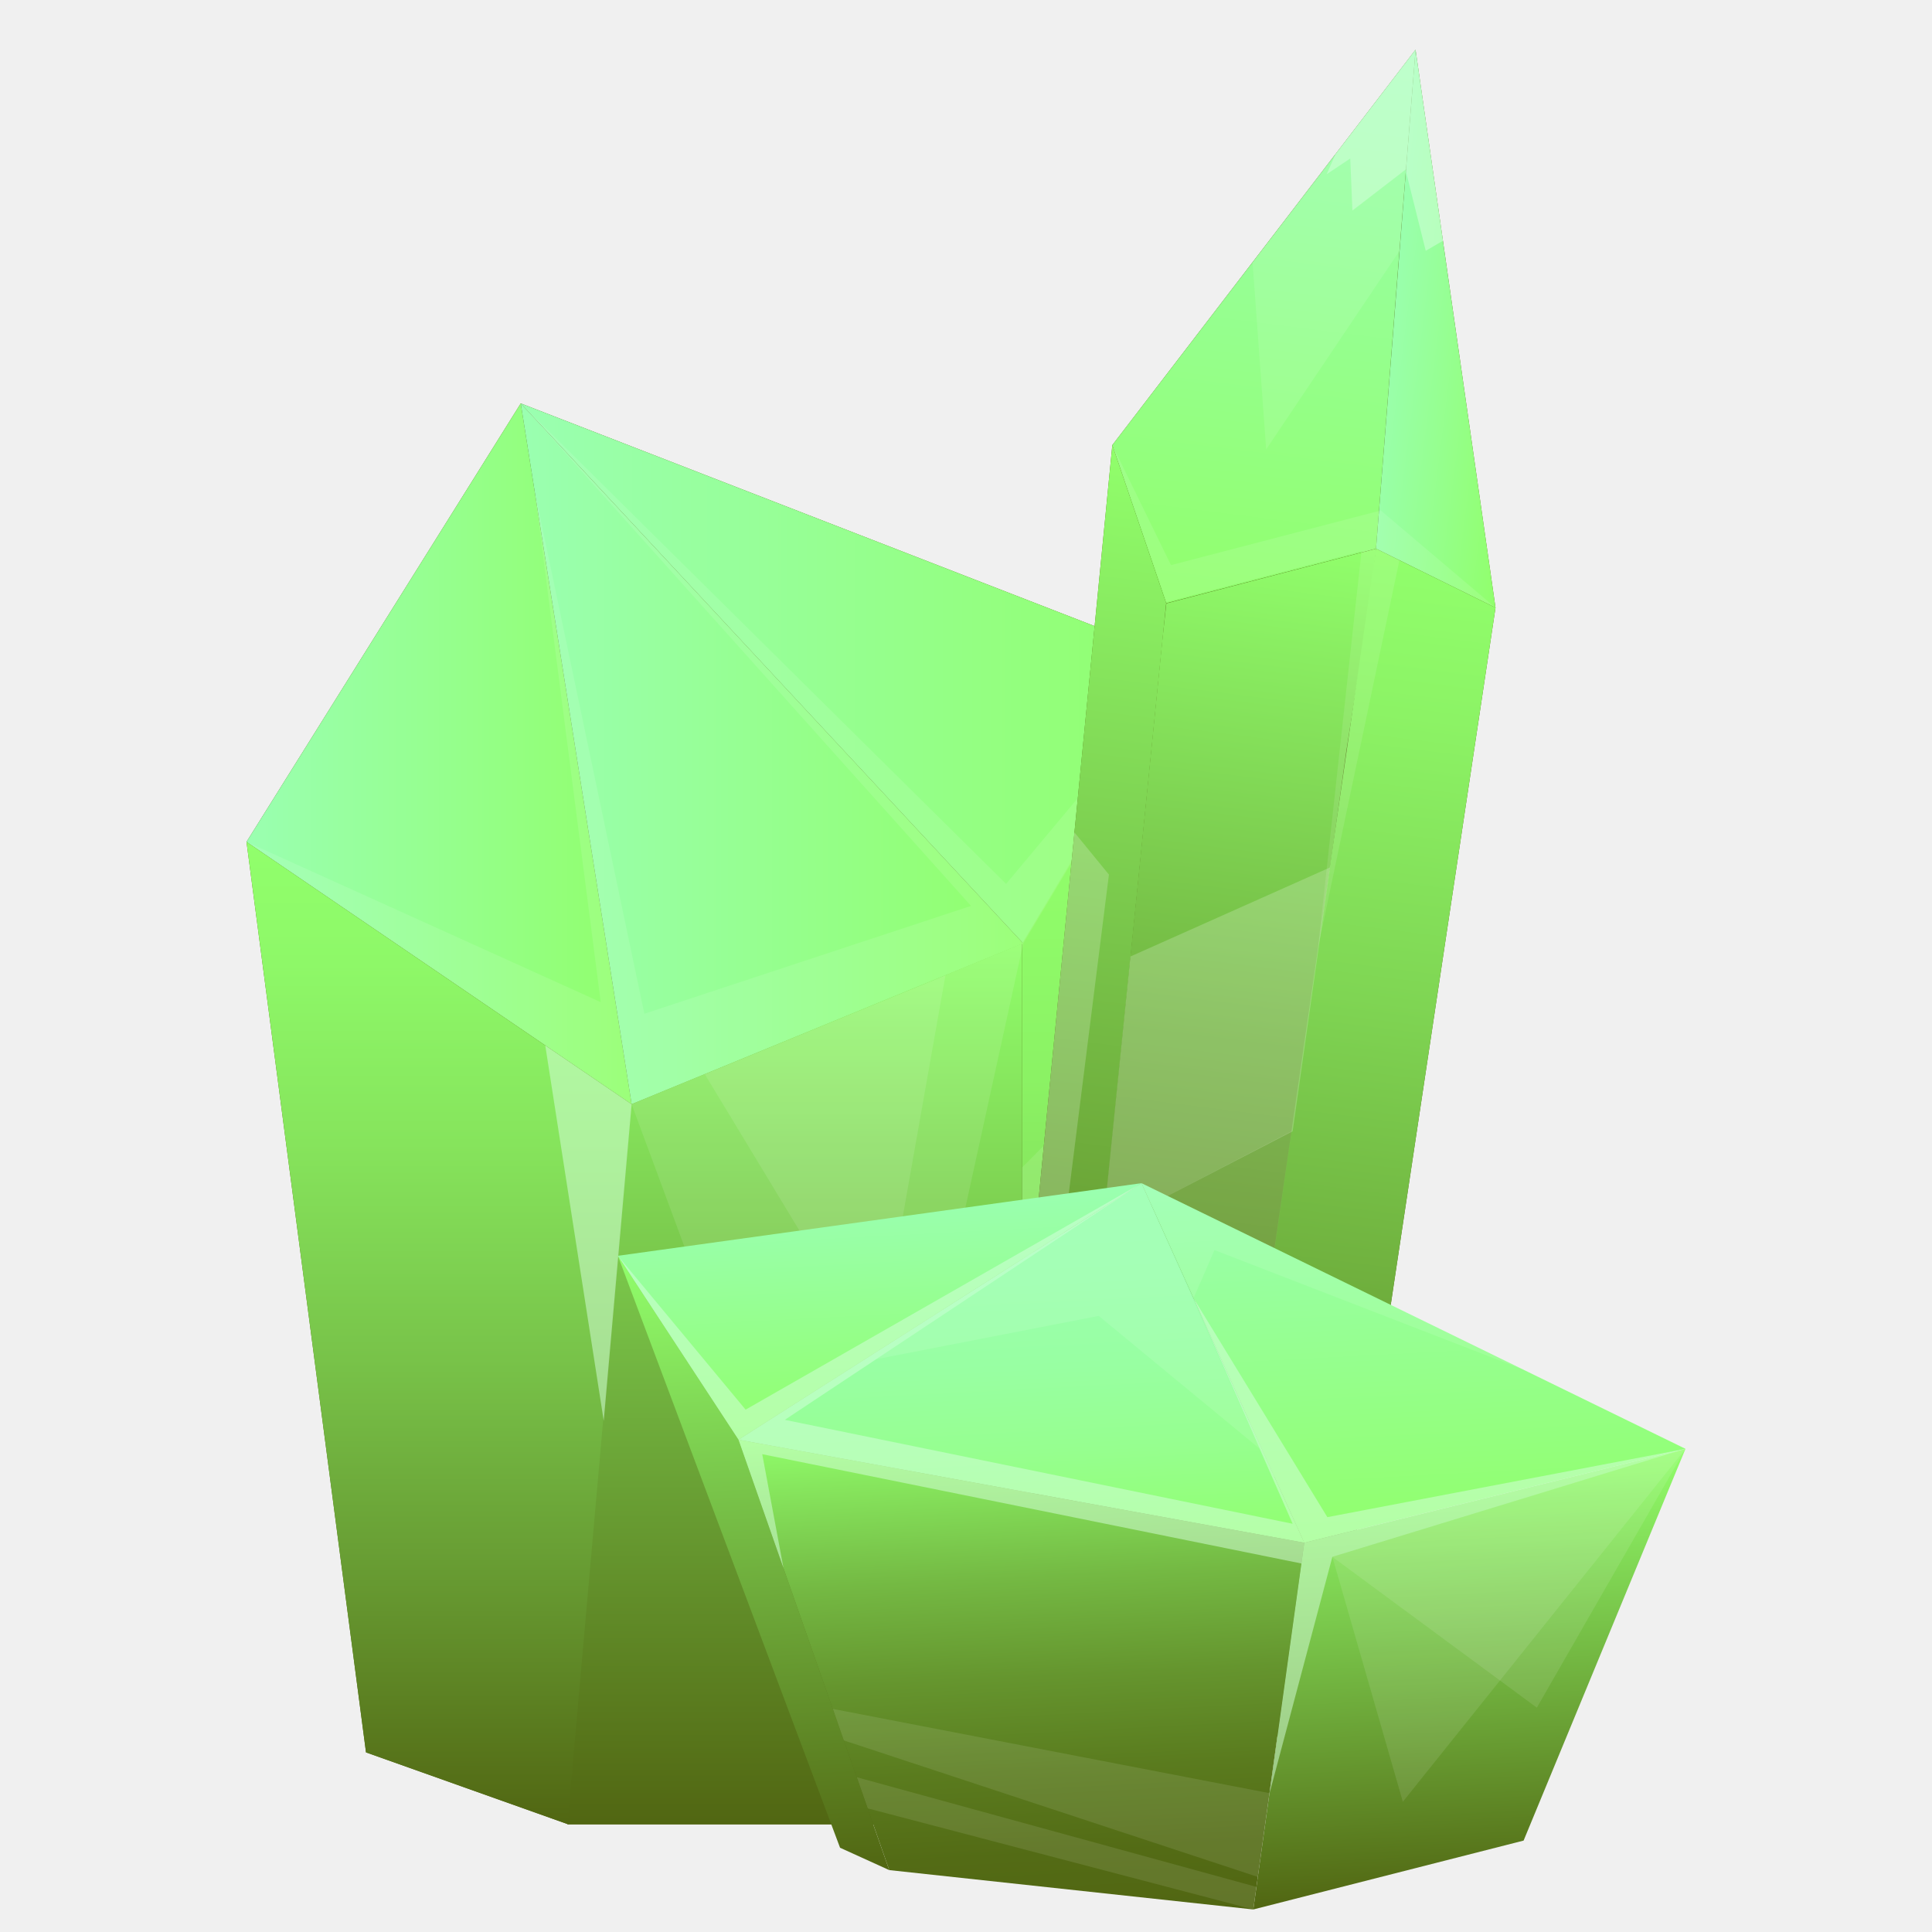
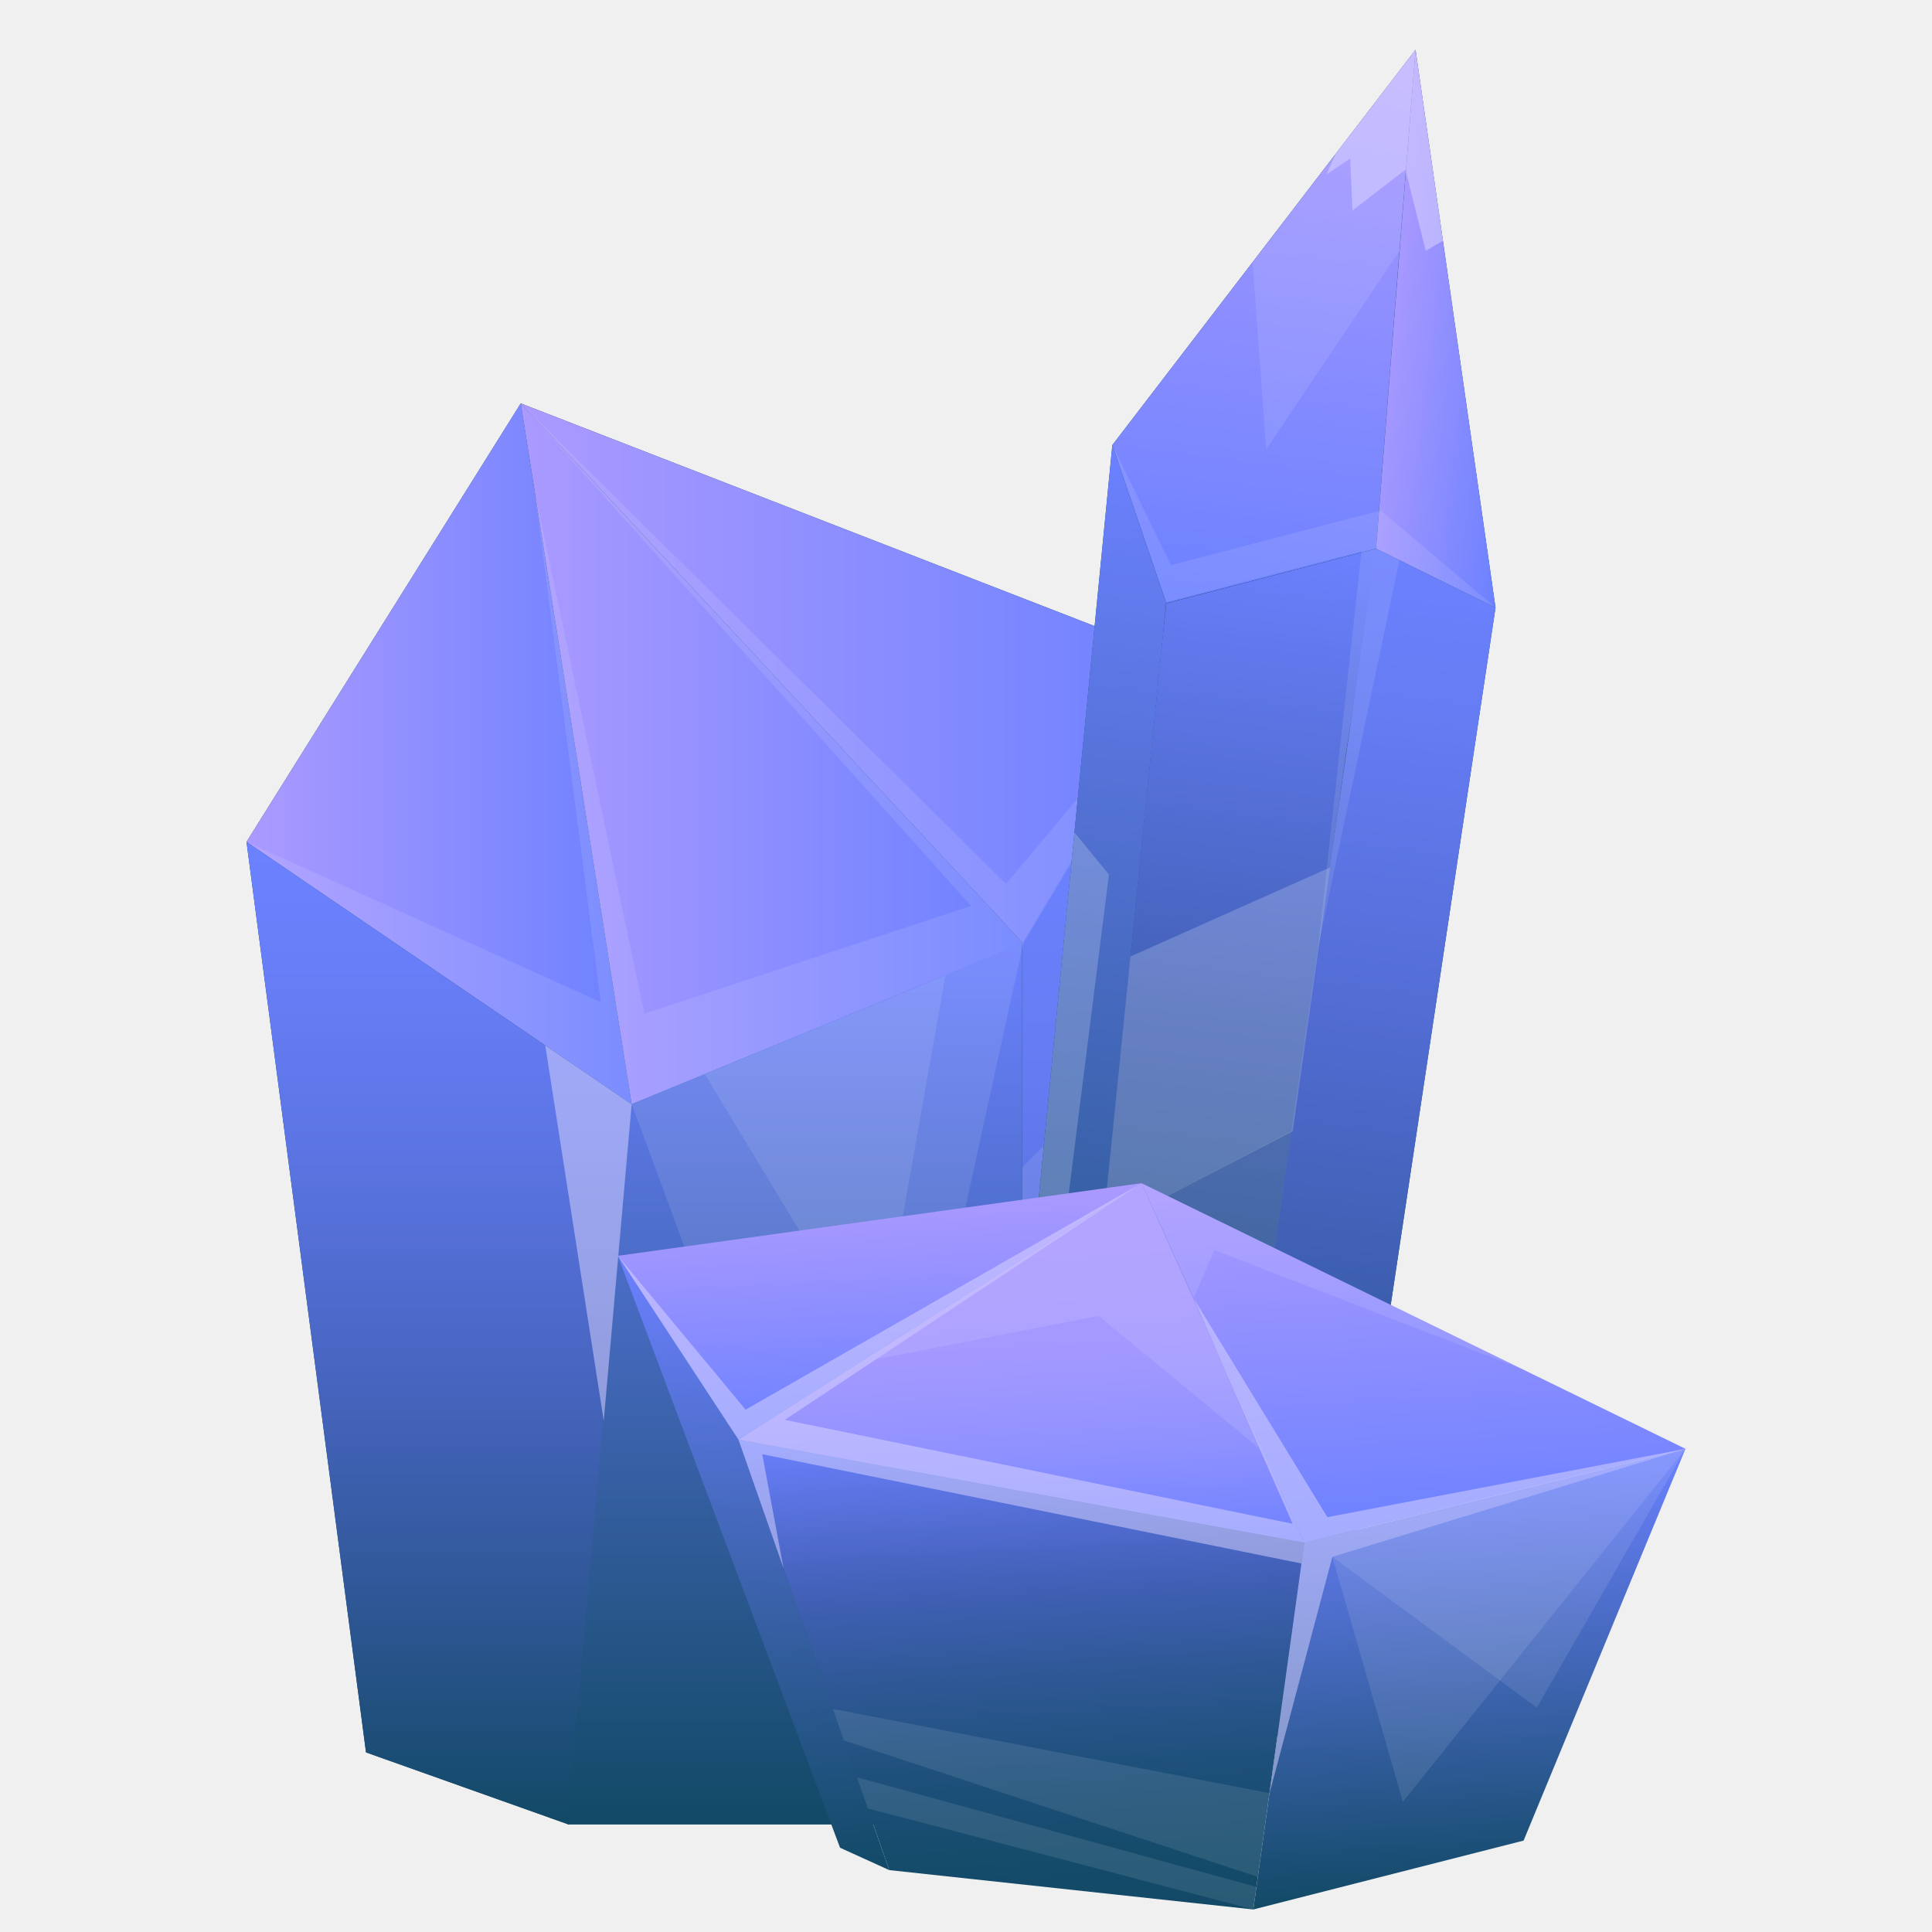
<svg xmlns="http://www.w3.org/2000/svg" version="1.1" id="Layer_1" x="0px" y="0px" viewBox="0 0 1080 1080" style="enable-background:new 0 0 1080 1080;" xml:space="preserve">
  <style type="text/css">
- 	.st0{fill:#516612;}
+ 	.st0{fill:#124966;}
	.st1{fill:url(#SVGID_1_);}
- 	.st2{fill:url(#SVGID_00000166656807335931961010000018128243031172679857_);}
- 	.st3{fill:url(#SVGID_00000101791698457936555790000011139059347371266958_);}
- 	.st4{fill:url(#SVGID_00000106845317199953125690000009462947524588374936_);}
- 	.st5{fill:url(#SVGID_00000014628755535574709120000007249195707850140047_);}
- 	.st6{fill:url(#SVGID_00000049185212706983327140000008581621465227402135_);}
- 	.st7{opacity:0.1;fill:#FFFFFF;}
- 	.st8{opacity:0.5;fill:#D7FFE0;}
- 	.st9{fill:url(#SVGID_00000109723084585173244690000017139337991878116253_);}
- 	.st10{fill:url(#SVGID_00000051373742685328022480000007569628188595670921_);}
- 	.st11{fill:url(#SVGID_00000084529834307799004430000013089978469925162170_);}
- 	.st12{fill:url(#SVGID_00000177473471041783927560000012484373207812593819_);}
- 	.st13{fill:url(#SVGID_00000052089490523028748930000017672624758997346490_);}
- 	.st14{opacity:0.2;fill:#FFFFFF;}
- 	.st15{opacity:0.3;fill:#D7FFE0;}
- 	.st16{fill:url(#SVGID_00000043455540466813404340000018003681225804662717_);}
- 	.st17{fill:url(#SVGID_00000085968675037038795730000017354304321928535195_);}
- 	.st18{fill:url(#SVGID_00000075855537100624505220000016930018575068948612_);}
- 	.st19{fill:url(#SVGID_00000149345492508541213470000016332736603522322603_);}
- 	.st20{fill:url(#SVGID_00000025407463262784163440000009891354366340048774_);}
- 	.st21{fill:url(#SVGID_00000060716643152306563430000010181071766761925520_);}
+ 	.st2{fill:url(#SVGID_00000035521431209778085070000018373538709041893548_);}
+ 	.st3{fill:url(#SVGID_00000142134054243551976780000006294122860980971400_);}
+ 	.st4{fill:url(#SVGID_00000134939856394551245220000002329682500997589170_);}
+ 	.st5{fill:url(#SVGID_00000059300251996970868300000018238862245077302427_);}
+ 	.st6{fill:url(#SVGID_00000018923185623055410660000003844387102952901547_);}
+ 	.st7{opacity:0.1;fill:#FFFFFF;enable-background:new    ;}
+ 	.st8{opacity:0.5;fill:#DED7FF;enable-background:new    ;}
+ 	.st9{fill:url(#SVGID_00000098213565089234135460000001871257805137307576_);}
+ 	.st10{fill:url(#SVGID_00000023272392816758434180000008010759404428208308_);}
+ 	.st11{fill:url(#SVGID_00000009586215810840852980000006872042423682880951_);}
+ 	.st12{fill:url(#SVGID_00000003098786152589976510000018072344703268864152_);}
+ 	.st13{fill:url(#SVGID_00000074428679116661966280000013479877556396909710_);}
+ 	.st14{opacity:0.2;fill:#FFFFFF;enable-background:new    ;}
+ 	.st15{opacity:0.3;fill:#DED7FF;enable-background:new    ;}
+ 	.st16{fill:url(#SVGID_00000007429533287567479220000005165513037410055856_);}
+ 	.st17{fill:url(#SVGID_00000118391313627387139070000013979781842608142260_);}
+ 	.st18{fill:url(#SVGID_00000120530205742102240780000002206436338627062912_);}
+ 	.st19{fill:url(#SVGID_00000081647106217843741330000012776934383937467830_);}
+ 	.st20{fill:url(#SVGID_00000121255961488609150320000010904712559139915157_);}
+ 	.st21{fill:url(#SVGID_00000034781252524608183990000003753855796821308342_);}
</style>
  <g>
    <polygon class="st0" points="291.1,225.5 137.8,470.6 204.6,979.6 317.6,1019.8 572,1019.8 645.9,988.3 665.5,370.8  " />
-     <linearGradient id="SVGID_1_" gradientUnits="userSpaceOnUse" x1="1010.741" y1="421.42" x2="1225.991" y2="421.42" gradientTransform="matrix(1 0 0 1 -872.9033 0)">
-       <stop offset="0" style="stop-color:#9AFFB1" />
-       <stop offset="1" style="stop-color:#91FF6C" />
+     <linearGradient id="SVGID_1_" gradientUnits="userSpaceOnUse" x1="1010.703" y1="421.4" x2="1226.003" y2="421.4" gradientTransform="matrix(1 0 0 1 -872.9033 0)">
+       <stop offset="0" style="stop-color:#AB9AFF" />
+       <stop offset="1" style="stop-color:#6C81FF" />
    </linearGradient>
    <polygon class="st1" points="291.1,225.5 137.8,470.6 353.1,617.3  " />
-     <linearGradient id="SVGID_00000009579792102744541100000006731412123268825529_" gradientUnits="userSpaceOnUse" x1="1164.025" y1="421.42" x2="1444.892" y2="421.42" gradientTransform="matrix(1 0 0 1 -872.9033 0)">
-       <stop offset="0" style="stop-color:#9AFFB1" />
-       <stop offset="1" style="stop-color:#91FF6C" />
+     <linearGradient id="SVGID_00000057834835900358576460000011926928263038335895_" gradientUnits="userSpaceOnUse" x1="1164.003" y1="421.4" x2="1444.903" y2="421.4" gradientTransform="matrix(1 0 0 1 -872.9033 0)">
+       <stop offset="0" style="stop-color:#AB9AFF" />
+       <stop offset="1" style="stop-color:#6C81FF" />
    </linearGradient>
-     <polygon style="fill:url(#SVGID_00000009579792102744541100000006731412123268825529_);" points="353.1,617.3 572,527.4    291.1,225.5  " />
-     <linearGradient id="SVGID_00000060725184989148919660000004954100176615852457_" gradientUnits="userSpaceOnUse" x1="1164.025" y1="376.45" x2="1538.375" y2="376.45" gradientTransform="matrix(1 0 0 1 -872.9033 0)">
-       <stop offset="0" style="stop-color:#9AFFB1" />
-       <stop offset="1" style="stop-color:#91FF6C" />
+     <polygon style="fill:url(#SVGID_00000057834835900358576460000011926928263038335895_);" points="353.1,617.3 572,527.4    291.1,225.5  " />
+     <linearGradient id="SVGID_00000166663265456016544480000003962234995471383944_" gradientUnits="userSpaceOnUse" x1="1164.003" y1="376.45" x2="1538.403" y2="376.45" gradientTransform="matrix(1 0 0 1 -872.9033 0)">
+       <stop offset="0" style="stop-color:#AB9AFF" />
+       <stop offset="1" style="stop-color:#6C81FF" />
    </linearGradient>
-     <polygon style="fill:url(#SVGID_00000060725184989148919660000004954100176615852457_);" points="572,527.4 665.5,370.8    291.1,225.5  " />
-     <linearGradient id="SVGID_00000126297462122632539020000005700408952298017935_" gradientUnits="userSpaceOnUse" x1="1118.366" y1="470.551" x2="1118.366" y2="1019.842" gradientTransform="matrix(1 0 0 1 -872.9033 0)">
-       <stop offset="0" style="stop-color:#91FF6C" />
-       <stop offset="0.124" style="stop-color:#8EF868" />
-       <stop offset="0.307" style="stop-color:#86E45C" />
-       <stop offset="0.526" style="stop-color:#78C349" />
-       <stop offset="0.771" style="stop-color:#65962F" />
-       <stop offset="1" style="stop-color:#516612" />
+     <polygon style="fill:url(#SVGID_00000166663265456016544480000003962234995471383944_);" points="572,527.4 665.5,370.8    291.1,225.5  " />
+     <linearGradient id="SVGID_00000155827407022848225440000015169485003198367914_" gradientUnits="userSpaceOnUse" x1="1118.353" y1="470.6" x2="1118.353" y2="1019.8" gradientTransform="matrix(1 0 0 1 -872.9033 0)">
+       <stop offset="0" style="stop-color:#6C81FF" />
+       <stop offset="0.124" style="stop-color:#687EF8" />
+       <stop offset="0.307" style="stop-color:#5C75E4" />
+       <stop offset="0.526" style="stop-color:#4966C3" />
+       <stop offset="0.771" style="stop-color:#2F5796" />
+       <stop offset="1" style="stop-color:#124966" />
    </linearGradient>
-     <polygon style="fill:url(#SVGID_00000126297462122632539020000005700408952298017935_);" points="137.8,470.6 204.6,979.6    317.6,1019.8 353.1,617.3  " />
-     <linearGradient id="SVGID_00000054247819651295347800000004174279830129230726_" gradientUnits="userSpaceOnUse" x1="1317.157" y1="527.372" x2="1317.157" y2="1019.842" gradientTransform="matrix(1 0 0 1 -872.9033 0)">
-       <stop offset="0" style="stop-color:#91FF6C" />
-       <stop offset="1" style="stop-color:#516612" />
+     <polygon style="fill:url(#SVGID_00000155827407022848225440000015169485003198367914_);" points="137.8,470.6 204.6,979.6    317.6,1019.8 353.1,617.3  " />
+     <linearGradient id="SVGID_00000071561088119532479270000009222214610194437794_" gradientUnits="userSpaceOnUse" x1="1317.203" y1="527.4" x2="1317.203" y2="1019.8" gradientTransform="matrix(1 0 0 1 -872.9033 0)">
+       <stop offset="0" style="stop-color:#6C81FF" />
+       <stop offset="1" style="stop-color:#124966" />
    </linearGradient>
-     <polygon style="fill:url(#SVGID_00000054247819651295347800000004174279830129230726_);" points="352.8,617.3 571.4,527.4    571.4,1019.8 317.2,1019.8  " />
-     <linearGradient id="SVGID_00000150813266692087502890000001197256467356837013_" gradientUnits="userSpaceOnUse" x1="1491.079" y1="370.844" x2="1491.079" y2="1019.788" gradientTransform="matrix(1 0 0 1 -872.9033 0)">
-       <stop offset="0" style="stop-color:#91FF6C" />
-       <stop offset="0.197" style="stop-color:#90FC6A" />
-       <stop offset="0.358" style="stop-color:#8BF264" />
-       <stop offset="0.507" style="stop-color:#84E05A" />
-       <stop offset="0.648" style="stop-color:#7AC84C" />
-       <stop offset="0.783" style="stop-color:#6DA93A" />
-       <stop offset="0.913" style="stop-color:#5D8423" />
-       <stop offset="1" style="stop-color:#516612" />
+     <polygon style="fill:url(#SVGID_00000071561088119532479270000009222214610194437794_);" points="352.8,617.3 571.4,527.4    571.4,1019.8 317.2,1019.8  " />
+     <linearGradient id="SVGID_00000062191000168209699370000007644219004776553605_" gradientUnits="userSpaceOnUse" x1="1491.103" y1="370.8" x2="1491.103" y2="1019.8" gradientTransform="matrix(1 0 0 1 -872.9033 0)">
+       <stop offset="0" style="stop-color:#6C81FF" />
+       <stop offset="0.197" style="stop-color:#6A80FC" />
+       <stop offset="0.358" style="stop-color:#647BF2" />
+       <stop offset="0.507" style="stop-color:#5A73E0" />
+       <stop offset="0.648" style="stop-color:#4C68C8" />
+       <stop offset="0.783" style="stop-color:#3A5CA9" />
+       <stop offset="0.913" style="stop-color:#235184" />
+       <stop offset="1" style="stop-color:#124966" />
    </linearGradient>
-     <polygon style="fill:url(#SVGID_00000150813266692087502890000001197256467356837013_);" points="571.4,1019.8 645.6,988.3    665,370.8 571.4,527.4  " />
+     <polygon style="fill:url(#SVGID_00000062191000168209699370000007644219004776553605_);" points="571.4,1019.8 645.6,988.3    665,370.8 571.4,527.4  " />
    <polygon class="st7" points="137.8,470.6 353.1,617.3 572,527.4 665.5,370.8 562.4,494.1 291.1,225.5 542.8,506.4 360.2,566.7    299,275.2 335.8,560.2  " />
    <polygon class="st8" points="337.5,794.3 304.8,584.4 353.1,617.3  " />
    <polygon class="st7" points="353.1,617.3 478.3,955.2 572,527.4  " />
    <polygon class="st7" points="394,600.5 490.5,760 528.5,545.3  " />
    <polygon class="st7" points="571.4,652.6 659,564.3 656.9,627.4 571.4,783.4  " />
    <polygon class="st8" points="571.4,831 655.3,682.5 653.4,737.5 571.4,993.3  " />
  </g>
  <g>
    <polygon class="st0" points="791.3,27.8 621.8,248.8 553.5,947.7 588,972.3 669.8,991.7 743.3,956.5 836,339.7  " />
-     <linearGradient id="SVGID_00000072963180340864860690000006964262439860849302_" gradientUnits="userSpaceOnUse" x1="577.283" y1="-156.909" x2="577.283" y2="167.477" gradientTransform="matrix(0.9922 0.125 -0.125 0.9922 135.5712 103.3894)">
-       <stop offset="0" style="stop-color:#9AFFB1" />
-       <stop offset="1" style="stop-color:#91FF6C" />
+     <linearGradient id="SVGID_00000011027379701882933910000000484404223086729137_" gradientUnits="userSpaceOnUse" x1="577.307" y1="-156.952" x2="577.307" y2="167.431" gradientTransform="matrix(0.9922 0.125 -0.125 0.9922 135.5712 103.3894)">
+       <stop offset="0" style="stop-color:#AB9AFF" />
+       <stop offset="1" style="stop-color:#6C81FF" />
    </linearGradient>
-     <polygon style="fill:url(#SVGID_00000072963180340864860690000006964262439860849302_);" points="769.2,306.7 651.9,337.2    621.8,248.8 700.2,146.6 791.3,27.8 782.3,140.3  " />
-     <linearGradient id="SVGID_00000045609373690873692500000004479928972465652361_" gradientUnits="userSpaceOnUse" x1="641.079" y1="-5.024" x2="724.455" y2="-5.024" gradientTransform="matrix(0.9922 0.125 -0.125 0.9922 135.5712 103.3894)">
-       <stop offset="0" style="stop-color:#9AFFB1" />
-       <stop offset="1" style="stop-color:#91FF6C" />
+     <polygon style="fill:url(#SVGID_00000011027379701882933910000000484404223086729137_);" points="769.2,306.7 651.9,337.2    621.8,248.8 700.2,146.6 791.3,27.8 782.3,140.3  " />
+     <linearGradient id="SVGID_00000013890307563182084950000011777194248899380107_" gradientUnits="userSpaceOnUse" x1="641.11" y1="-5.026" x2="724.442" y2="-5.026" gradientTransform="matrix(0.9922 0.125 -0.125 0.9922 135.5712 103.3894)">
+       <stop offset="0" style="stop-color:#AB9AFF" />
+       <stop offset="1" style="stop-color:#6C81FF" />
    </linearGradient>
-     <polygon style="fill:url(#SVGID_00000045609373690873692500000004479928972465652361_);" points="836,339.7 769.2,306.7    785.9,95.7 791.3,27.8 806.6,134.6  " />
-     <linearGradient id="SVGID_00000098223386218985074070000003269063338342447495_" gradientUnits="userSpaceOnUse" x1="529.018" y1="83.522" x2="529.018" y2="805.537" gradientTransform="matrix(0.9922 0.125 -0.125 0.9922 135.5712 103.3894)">
-       <stop offset="0" style="stop-color:#91FF6C" />
-       <stop offset="1" style="stop-color:#516612" />
+     <polygon style="fill:url(#SVGID_00000013890307563182084950000011777194248899380107_);" points="836,339.7 769.2,306.7    785.9,95.7 791.3,27.8 806.6,134.6  " />
+     <linearGradient id="SVGID_00000111874369537775969390000009506652670067413425_" gradientUnits="userSpaceOnUse" x1="529.018" y1="83.491" x2="529.018" y2="805.51" gradientTransform="matrix(0.9922 0.125 -0.125 0.9922 135.5712 103.3894)">
+       <stop offset="0" style="stop-color:#6C81FF" />
+       <stop offset="1" style="stop-color:#124966" />
    </linearGradient>
-     <polygon style="fill:url(#SVGID_00000098223386218985074070000003269063338342447495_);" points="588,972.3 561.5,953.4    553.5,947.7 600.6,465.3 621.8,248.8 651.9,337.2  " />
-     <linearGradient id="SVGID_00000044895017406619529680000006690373158053581447_" gradientUnits="userSpaceOnUse" x1="597.912" y1="122.467" x2="597.912" y2="814.505" gradientTransform="matrix(0.9922 0.125 -0.125 0.9922 135.5712 103.3894)">
-       <stop offset="0" style="stop-color:#91FF6C" />
-       <stop offset="8.537829e-02" style="stop-color:#8AEE62" />
-       <stop offset="0.398" style="stop-color:#72B440" />
-       <stop offset="0.666" style="stop-color:#608A27" />
-       <stop offset="0.875" style="stop-color:#557018" />
-       <stop offset="1" style="stop-color:#516612" />
+     <polygon style="fill:url(#SVGID_00000111874369537775969390000009506652670067413425_);" points="588,972.3 561.5,953.4    553.5,947.7 600.6,465.3 621.8,248.8 651.9,337.2  " />
+     <linearGradient id="SVGID_00000024713935877823960810000003794894916451355530_" gradientUnits="userSpaceOnUse" x1="597.918" y1="122.486" x2="597.918" y2="814.508" gradientTransform="matrix(0.9922 0.125 -0.125 0.9922 135.5712 103.3894)">
+       <stop offset="0" style="stop-color:#6C81FF" />
+       <stop offset="8.537828e-02" style="stop-color:#6279EE" />
+       <stop offset="0.398" style="stop-color:#4060B4" />
+       <stop offset="0.666" style="stop-color:#27538A" />
+       <stop offset="0.875" style="stop-color:#184C70" />
+       <stop offset="1" style="stop-color:#124966" />
    </linearGradient>
-     <polygon style="fill:url(#SVGID_00000044895017406619529680000006690373158053581447_);" points="769.4,306.7 764.3,345.4    764.3,345.5 752.5,420.4 752.5,420.5 743.5,484.9 743.5,485 722.6,632.4 722.6,632.4 682.8,903.9 682.8,904 670,991.7 588.5,972.4    592.8,933 592.8,933 616.3,687.4 616.3,687.3 617.5,676.7 631.9,534.7 640.8,446.6 649.7,358.3 652,337.3  " />
-     <linearGradient id="SVGID_00000056409194200415184520000013864919839655416222_" gradientUnits="userSpaceOnUse" x1="682.771" y1="122.467" x2="682.771" y2="814.505" gradientTransform="matrix(0.9922 0.125 -0.125 0.9922 135.5712 103.3894)">
-       <stop offset="0" style="stop-color:#91FF6C" />
-       <stop offset="0.13" style="stop-color:#8CF365" />
-       <stop offset="0.362" style="stop-color:#7FD553" />
-       <stop offset="0.67" style="stop-color:#6AA336" />
-       <stop offset="1" style="stop-color:#516612" />
+     <polygon style="fill:url(#SVGID_00000024713935877823960810000003794894916451355530_);" points="769.4,306.7 764.3,345.4    764.3,345.5 752.5,420.4 752.5,420.5 743.5,484.9 743.5,485 722.6,632.4 722.6,632.4 682.8,903.9 682.8,904 670,991.7 588.5,972.4    592.8,933 592.8,933 616.3,687.4 616.3,687.3 617.5,676.7 631.9,534.7 640.8,446.6 649.7,358.3 652,337.3  " />
+     <linearGradient id="SVGID_00000024707673530131862790000010852454827814974098_" gradientUnits="userSpaceOnUse" x1="682.744" y1="122.511" x2="682.744" y2="814.533" gradientTransform="matrix(0.9922 0.125 -0.125 0.9922 135.5712 103.3894)">
+       <stop offset="0" style="stop-color:#6C81FF" />
+       <stop offset="0.13" style="stop-color:#657CF3" />
+       <stop offset="0.362" style="stop-color:#536DD5" />
+       <stop offset="0.67" style="stop-color:#365AA3" />
+       <stop offset="1" style="stop-color:#124966" />
    </linearGradient>
-     <polygon style="fill:url(#SVGID_00000056409194200415184520000013864919839655416222_);" points="836,339.7 743.3,956.5    669.8,991.7 769.2,306.7  " />
+     <polygon style="fill:url(#SVGID_00000024707673530131862790000010852454827814974098_);" points="836,339.7 743.3,956.5    669.8,991.7 769.2,306.7  " />
    <polygon class="st7" points="782.3,140.3 707.8,251.2 700.2,146.6 746.6,86.1 791.3,27.8 786,94.6  " />
    <polygon class="st8" points="786,94.6 756,117.7 754.8,88.6 741.6,97.4 746.6,86.1 791.3,27.8  " />
    <polygon class="st8" points="806.6,134.6 797,140.2 785.9,95.7 791.3,27.8  " />
    <polygon class="st7" points="782.3,313.1 836,339.7 771.8,285.3 770.9,285.6 654.6,315.9 621.8,248.8 652,336.5 761.1,308.1    736.8,529.7  " />
    <polygon class="st14" points="619.9,488.9 561.4,953.4 553.5,947.7 600.6,465.3  " />
    <polygon class="st14" points="743.5,484.9 743.5,485 722.6,632.4 722.6,632.4 616.3,687.4 616.3,687.3 617.5,676.7 631.9,534.7    743.3,485  " />
    <polygon class="st7" points="722,632.3 682.8,903.9 682.8,904 682.6,904 592.1,932.9 616.3,687.4 616.3,687.4 616.5,687.4  " />
    <polygon class="st15" points="698.8,792.4 774.6,748.5 689.9,852.6  " />
  </g>
  <g>
-     <linearGradient id="SVGID_00000120550067151972979180000011522092271432690072_" gradientUnits="userSpaceOnUse" x1="-2291.866" y1="738.629" x2="-2291.866" y2="944.084" gradientTransform="matrix(-0.9986 5.210000e-02 5.210000e-02 0.9986 -1541.29 35.4944)">
-       <stop offset="0" style="stop-color:#9AFFB1" />
-       <stop offset="1" style="stop-color:#91FF6C" />
+     <linearGradient id="SVGID_00000087412871113773024250000011909490728065195183_" gradientUnits="userSpaceOnUse" x1="-2291.889" y1="738.637" x2="-2291.889" y2="944.114" gradientTransform="matrix(-0.9986 5.210000e-02 5.210000e-02 0.9986 -1541.29 35.4944)">
+       <stop offset="0" style="stop-color:#AB9AFF" />
+       <stop offset="1" style="stop-color:#6C81FF" />
    </linearGradient>
-     <polygon style="fill:url(#SVGID_00000120550067151972979180000011522092271432690072_);" points="942.2,809.9 638.1,661.4    729.1,862.4  " />
-     <linearGradient id="SVGID_00000072280732354885749780000013932731695663444891_" gradientUnits="userSpaceOnUse" x1="-2067.902" y1="738.629" x2="-2067.902" y2="944.084" gradientTransform="matrix(-0.9986 5.210000e-02 5.210000e-02 0.9986 -1541.29 35.4944)">
-       <stop offset="0" style="stop-color:#9AFFB1" />
-       <stop offset="0.252" style="stop-color:#9AFFAD" />
-       <stop offset="0.487" style="stop-color:#98FFA2" />
-       <stop offset="0.715" style="stop-color:#96FF8F" />
-       <stop offset="0.937" style="stop-color:#92FF75" />
-       <stop offset="1" style="stop-color:#91FF6C" />
+     <polygon style="fill:url(#SVGID_00000087412871113773024250000011909490728065195183_);" points="942.2,809.9 638.1,661.4    729.1,862.4  " />
+     <linearGradient id="SVGID_00000026124633091307921590000018413540282203154070_" gradientUnits="userSpaceOnUse" x1="-2067.874" y1="738.637" x2="-2067.874" y2="944.114" gradientTransform="matrix(-0.9986 5.210000e-02 5.210000e-02 0.9986 -1541.29 35.4944)">
+       <stop offset="0" style="stop-color:#AB9AFF" />
+       <stop offset="0.252" style="stop-color:#A99AFF" />
+       <stop offset="0.487" style="stop-color:#A198FF" />
+       <stop offset="0.715" style="stop-color:#8F91FF" />
+       <stop offset="0.937" style="stop-color:#7585FF" />
+       <stop offset="1" style="stop-color:#6C81FF" />
    </linearGradient>
-     <polygon style="fill:url(#SVGID_00000072280732354885749780000013932731695663444891_);" points="729.1,862.4 638.1,661.4    412.8,804.8  " />
-     <linearGradient id="SVGID_00000086671474045466539870000009899647692419157667_" gradientUnits="userSpaceOnUse" x1="-1996.703" y1="738.629" x2="-1996.703" y2="870.158" gradientTransform="matrix(-0.9986 5.210000e-02 5.210000e-02 0.9986 -1541.29 35.4944)">
-       <stop offset="0" style="stop-color:#9AFFB1" />
-       <stop offset="1" style="stop-color:#91FF6C" />
+     <polygon style="fill:url(#SVGID_00000026124633091307921590000018413540282203154070_);" points="729.1,862.4 638.1,661.4    412.8,804.8  " />
+     <linearGradient id="SVGID_00000054946705334445972930000000330665279215740046_" gradientUnits="userSpaceOnUse" x1="-1996.693" y1="738.637" x2="-1996.693" y2="870.109" gradientTransform="matrix(-0.9986 5.210000e-02 5.210000e-02 0.9986 -1541.29 35.4944)">
+       <stop offset="0" style="stop-color:#AB9AFF" />
+       <stop offset="1" style="stop-color:#6C81FF" />
    </linearGradient>
-     <polygon style="fill:url(#SVGID_00000086671474045466539870000009899647692419157667_);" points="638.1,661.4 345.4,702    412.8,804.8  " />
-     <linearGradient id="SVGID_00000182509005059372963420000018438028347209561744_" gradientUnits="userSpaceOnUse" x1="-2312.516" y1="902.755" x2="-2312.516" y2="1147.363" gradientTransform="matrix(-0.9986 5.210000e-02 5.210000e-02 0.9986 -1541.29 35.4944)">
-       <stop offset="0" style="stop-color:#91FF6C" />
-       <stop offset="1" style="stop-color:#516612" />
+     <polygon style="fill:url(#SVGID_00000054946705334445972930000000330665279215740046_);" points="638.1,661.4 345.4,702    412.8,804.8  " />
+     <linearGradient id="SVGID_00000023989874533092878120000011383002000827274917_" gradientUnits="userSpaceOnUse" x1="-2312.521" y1="902.787" x2="-2312.521" y2="1147.359" gradientTransform="matrix(-0.9986 5.210000e-02 5.210000e-02 0.9986 -1541.29 35.4944)">
+       <stop offset="0" style="stop-color:#6C81FF" />
+       <stop offset="1" style="stop-color:#124966" />
    </linearGradient>
-     <polygon style="fill:url(#SVGID_00000182509005059372963420000018438028347209561744_);" points="942.2,809.9 851.7,1028.9    700.6,1067.4 729.1,862.4  " />
-     <linearGradient id="SVGID_00000162316231600933602070000007793703815757282493_" gradientUnits="userSpaceOnUse" x1="-2067.902" y1="870.158" x2="-2067.902" y2="1147.363" gradientTransform="matrix(-0.9986 5.210000e-02 5.210000e-02 0.9986 -1541.29 35.4944)">
-       <stop offset="0" style="stop-color:#91FF6C" />
-       <stop offset="9.860164e-02" style="stop-color:#87E75E" />
-       <stop offset="0.309" style="stop-color:#74B943" />
-       <stop offset="0.51" style="stop-color:#65952E" />
-       <stop offset="0.698" style="stop-color:#5A7B1E" />
-       <stop offset="0.867" style="stop-color:#536B15" />
-       <stop offset="1" style="stop-color:#516612" />
+     <polygon style="fill:url(#SVGID_00000023989874533092878120000011383002000827274917_);" points="942.2,809.9 851.7,1028.9    700.6,1067.4 729.1,862.4  " />
+     <linearGradient id="SVGID_00000150785421091455585060000000978661654684458651_" gradientUnits="userSpaceOnUse" x1="-2067.874" y1="870.109" x2="-2067.874" y2="1147.359" gradientTransform="matrix(-0.9986 5.210000e-02 5.210000e-02 0.9986 -1541.29 35.4944)">
+       <stop offset="0" style="stop-color:#6C81FF" />
+       <stop offset="9.860164e-02" style="stop-color:#5E76E7" />
+       <stop offset="0.309" style="stop-color:#4361B9" />
+       <stop offset="0.51" style="stop-color:#2E5895" />
+       <stop offset="0.698" style="stop-color:#1E507B" />
+       <stop offset="0.867" style="stop-color:#154B6B" />
+       <stop offset="1" style="stop-color:#124966" />
    </linearGradient>
-     <polygon style="fill:url(#SVGID_00000162316231600933602070000007793703815757282493_);" points="700.6,1067.4 729.1,862.4    412.8,804.8 497.1,1045.4  " />
-     <linearGradient id="SVGID_00000144319411288993075910000002008450368925223098_" gradientUnits="userSpaceOnUse" x1="-1916.306" y1="763.898" x2="-1916.306" y2="1114.747" gradientTransform="matrix(-0.9986 5.210000e-02 5.210000e-02 0.9986 -1541.29 35.4944)">
-       <stop offset="0" style="stop-color:#91FF6C" />
-       <stop offset="1" style="stop-color:#516612" />
+     <polygon style="fill:url(#SVGID_00000150785421091455585060000000978661654684458651_);" points="700.6,1067.4 729.1,862.4    412.8,804.8 497.1,1045.4  " />
+     <linearGradient id="SVGID_00000150786762104943264150000008725596551107975065_" gradientUnits="userSpaceOnUse" x1="-1916.282" y1="763.933" x2="-1916.282" y2="1114.785" gradientTransform="matrix(-0.9986 5.210000e-02 5.210000e-02 0.9986 -1541.29 35.4944)">
+       <stop offset="0" style="stop-color:#6C81FF" />
+       <stop offset="1" style="stop-color:#124966" />
    </linearGradient>
-     <polygon style="fill:url(#SVGID_00000144319411288993075910000002008450368925223098_);" points="345.4,702 412.8,804.8    497.1,1045.4 469.6,1032.9  " />
+     <polygon style="fill:url(#SVGID_00000150786762104943264150000008725596551107975065_);" points="345.4,702 412.8,804.8    497.1,1045.4 469.6,1032.9  " />
    <polygon class="st8" points="942.2,809.9 744.8,870.3 709.7,1002.4 727.5,874 426.1,812.9 438,876.7 412.8,804.8 345.4,702    416.8,788 638.1,661.4 438.7,793.7 722.6,851.8 667.2,725.7 742,848.1  " />
    <polygon class="st7" points="851.7,765.7 678.9,698.8 667.2,725.7 638.1,661.4  " />
    <polygon class="st7" points="704.1,809.8 614.2,735.6 489.8,759.8 638.1,661.4  " />
    <polygon class="st7" points="942.2,809.9 859.1,954.6 744.8,870.3  " />
    <polygon class="st7" points="942.2,809.9 784.2,1007.2 744.8,870.3  " />
    <polygon class="st7" points="709.7,1002.4 703.1,1049.2 471.7,972.9 465.6,955.3  " />
    <polygon class="st7" points="700.6,1067.4 702.4,1054.8 479,993.5 485.1,1010.9  " />
  </g>
</svg>
